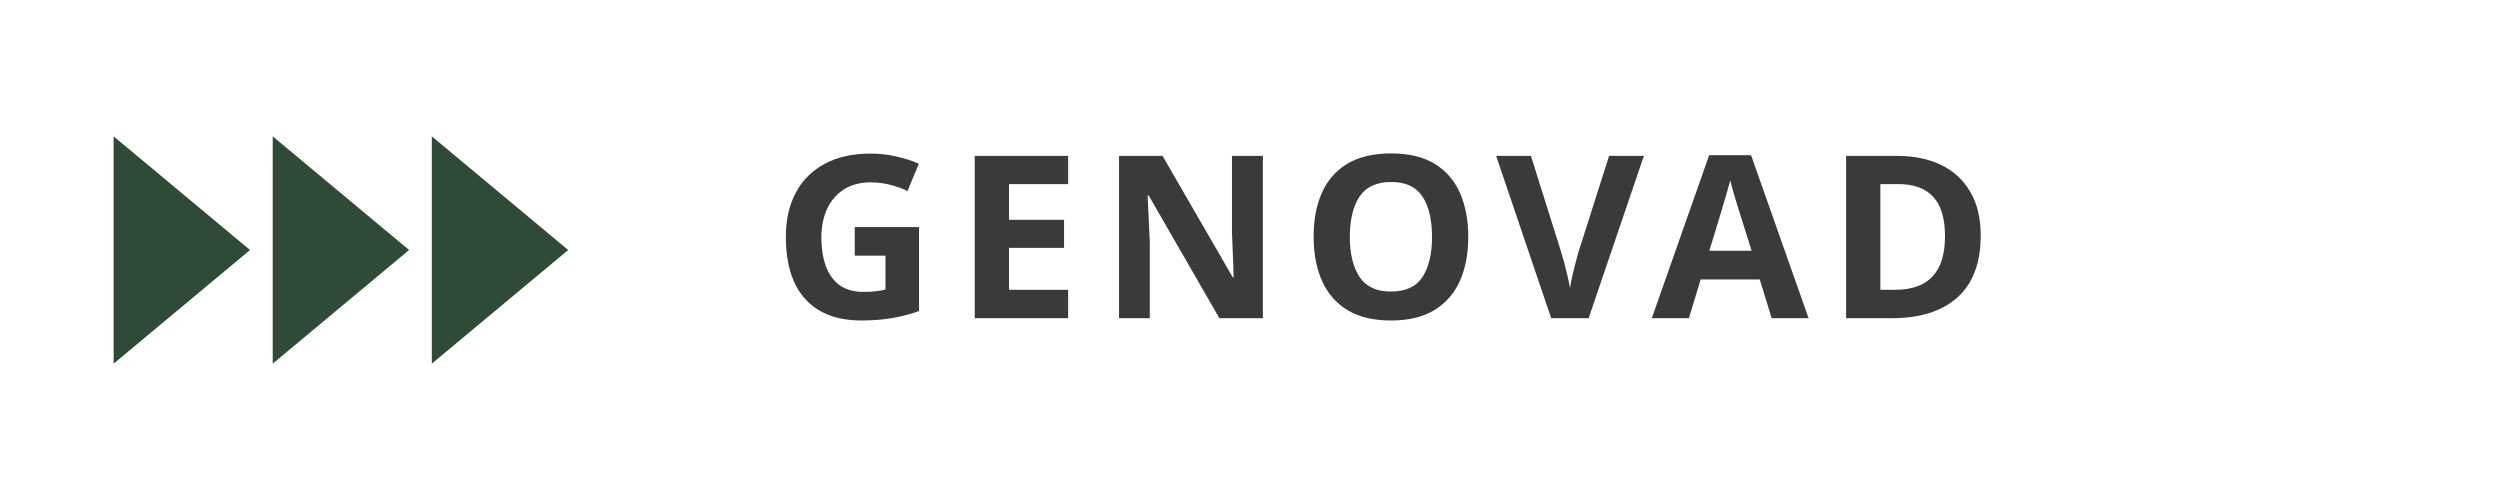
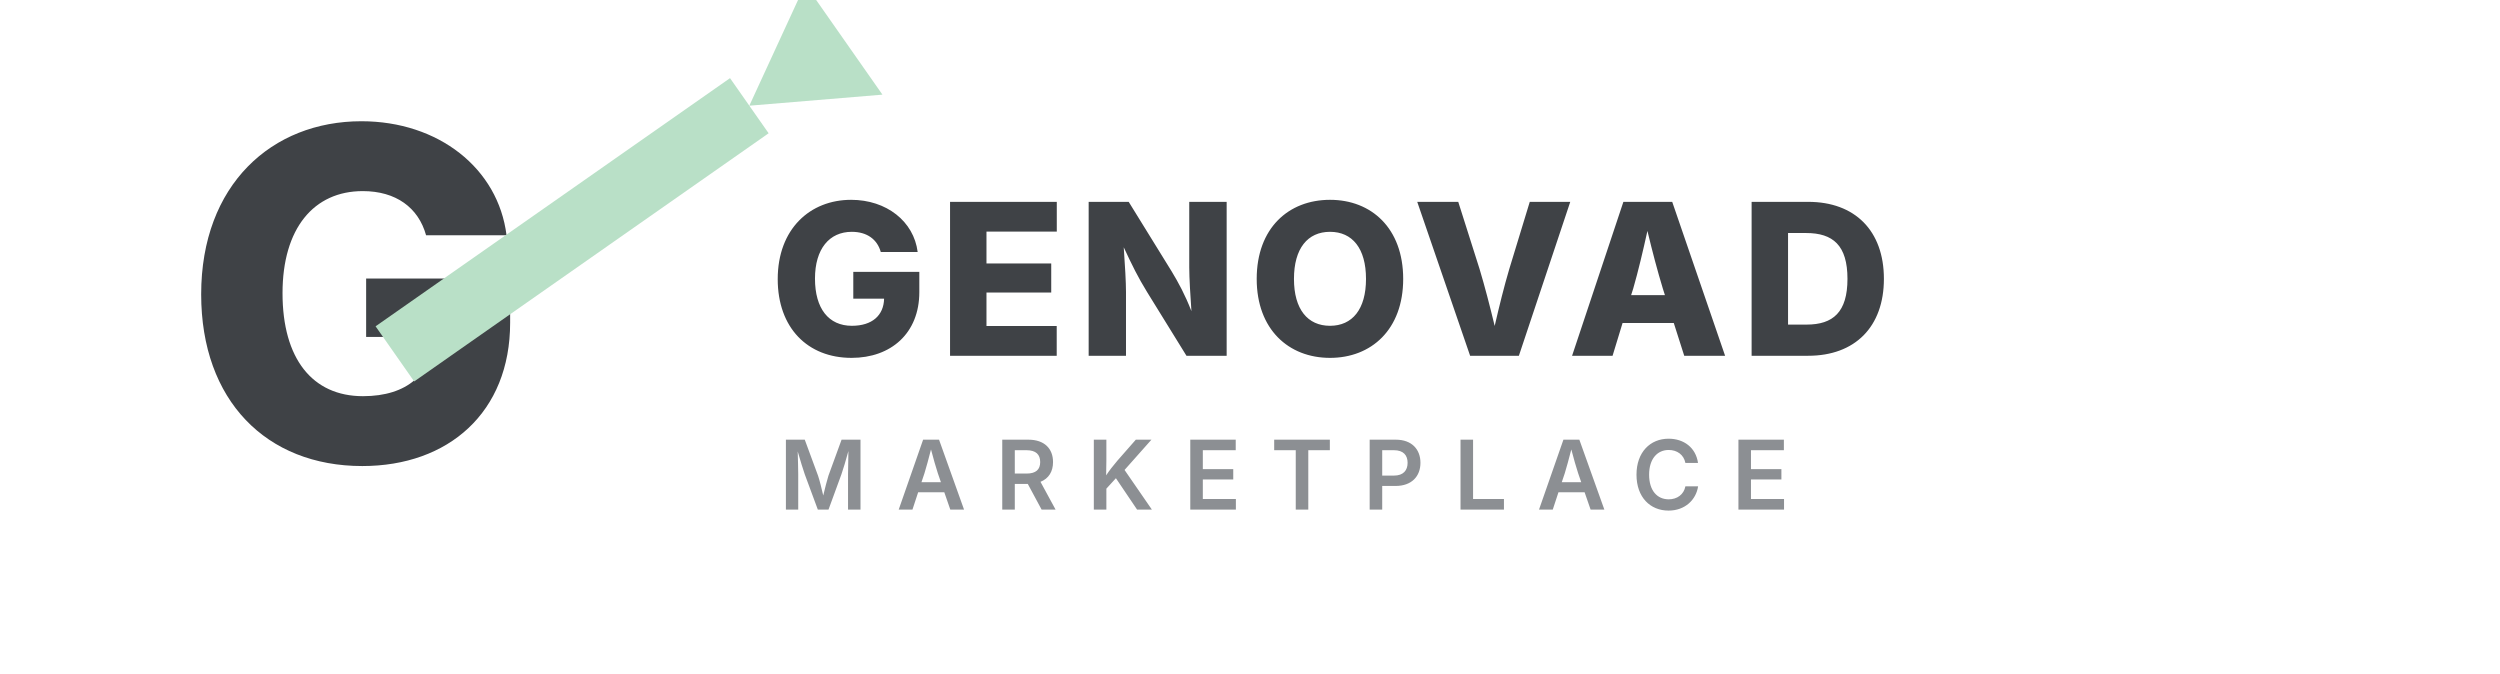
- <svg xmlns="http://www.w3.org/2000/svg" width="220" height="44" viewBox="0 0 220 44" fill="none">
-   <path d="M10 12 L22 22 L10 32 Z" fill="#2F4A36" />
-   <path d="M24 12 L36 22 L24 32 Z" fill="#2F4A36" />
-   <path d="M38 12 L50 22 L38 32 Z" fill="#2F4A36" />
-   <text x="68" y="28" font-family="'Segoe UI', -apple-system, sans-serif" font-size="20" font-weight="700" letter-spacing="1.5" fill="#3A3A3A">GENOVAD</text>
+ <svg xmlns="http://www.w3.org/2000/svg" width="520" height="140" viewBox="0 0 520 140" fill="none">
+   <g>
+     <text x="38" y="96" font-family="'Inter','Segoe UI',-apple-system,sans-serif" font-size="96" font-weight="800" fill="#3F4246">G</text>
+     <g transform="translate(46 22) rotate(-35 0 0)">
+       <rect x="0" y="56" width="90" height="14" fill="#B9E0C7" />
+       <polygon points="90,63 114,49 114,77" fill="#B9E0C7" />
+     </g>
+   </g>
+   <text x="160" y="74" font-family="'Inter','Segoe UI',-apple-system,sans-serif" font-size="44" font-weight="800" letter-spacing="2" fill="#3F4246">GENOVAD</text>
+   <text x="162" y="106" font-family="'Inter','Segoe UI',-apple-system,sans-serif" font-size="20" font-weight="600" letter-spacing="6" fill="#8C8F93">MARKETPLACE</text>
</svg>
